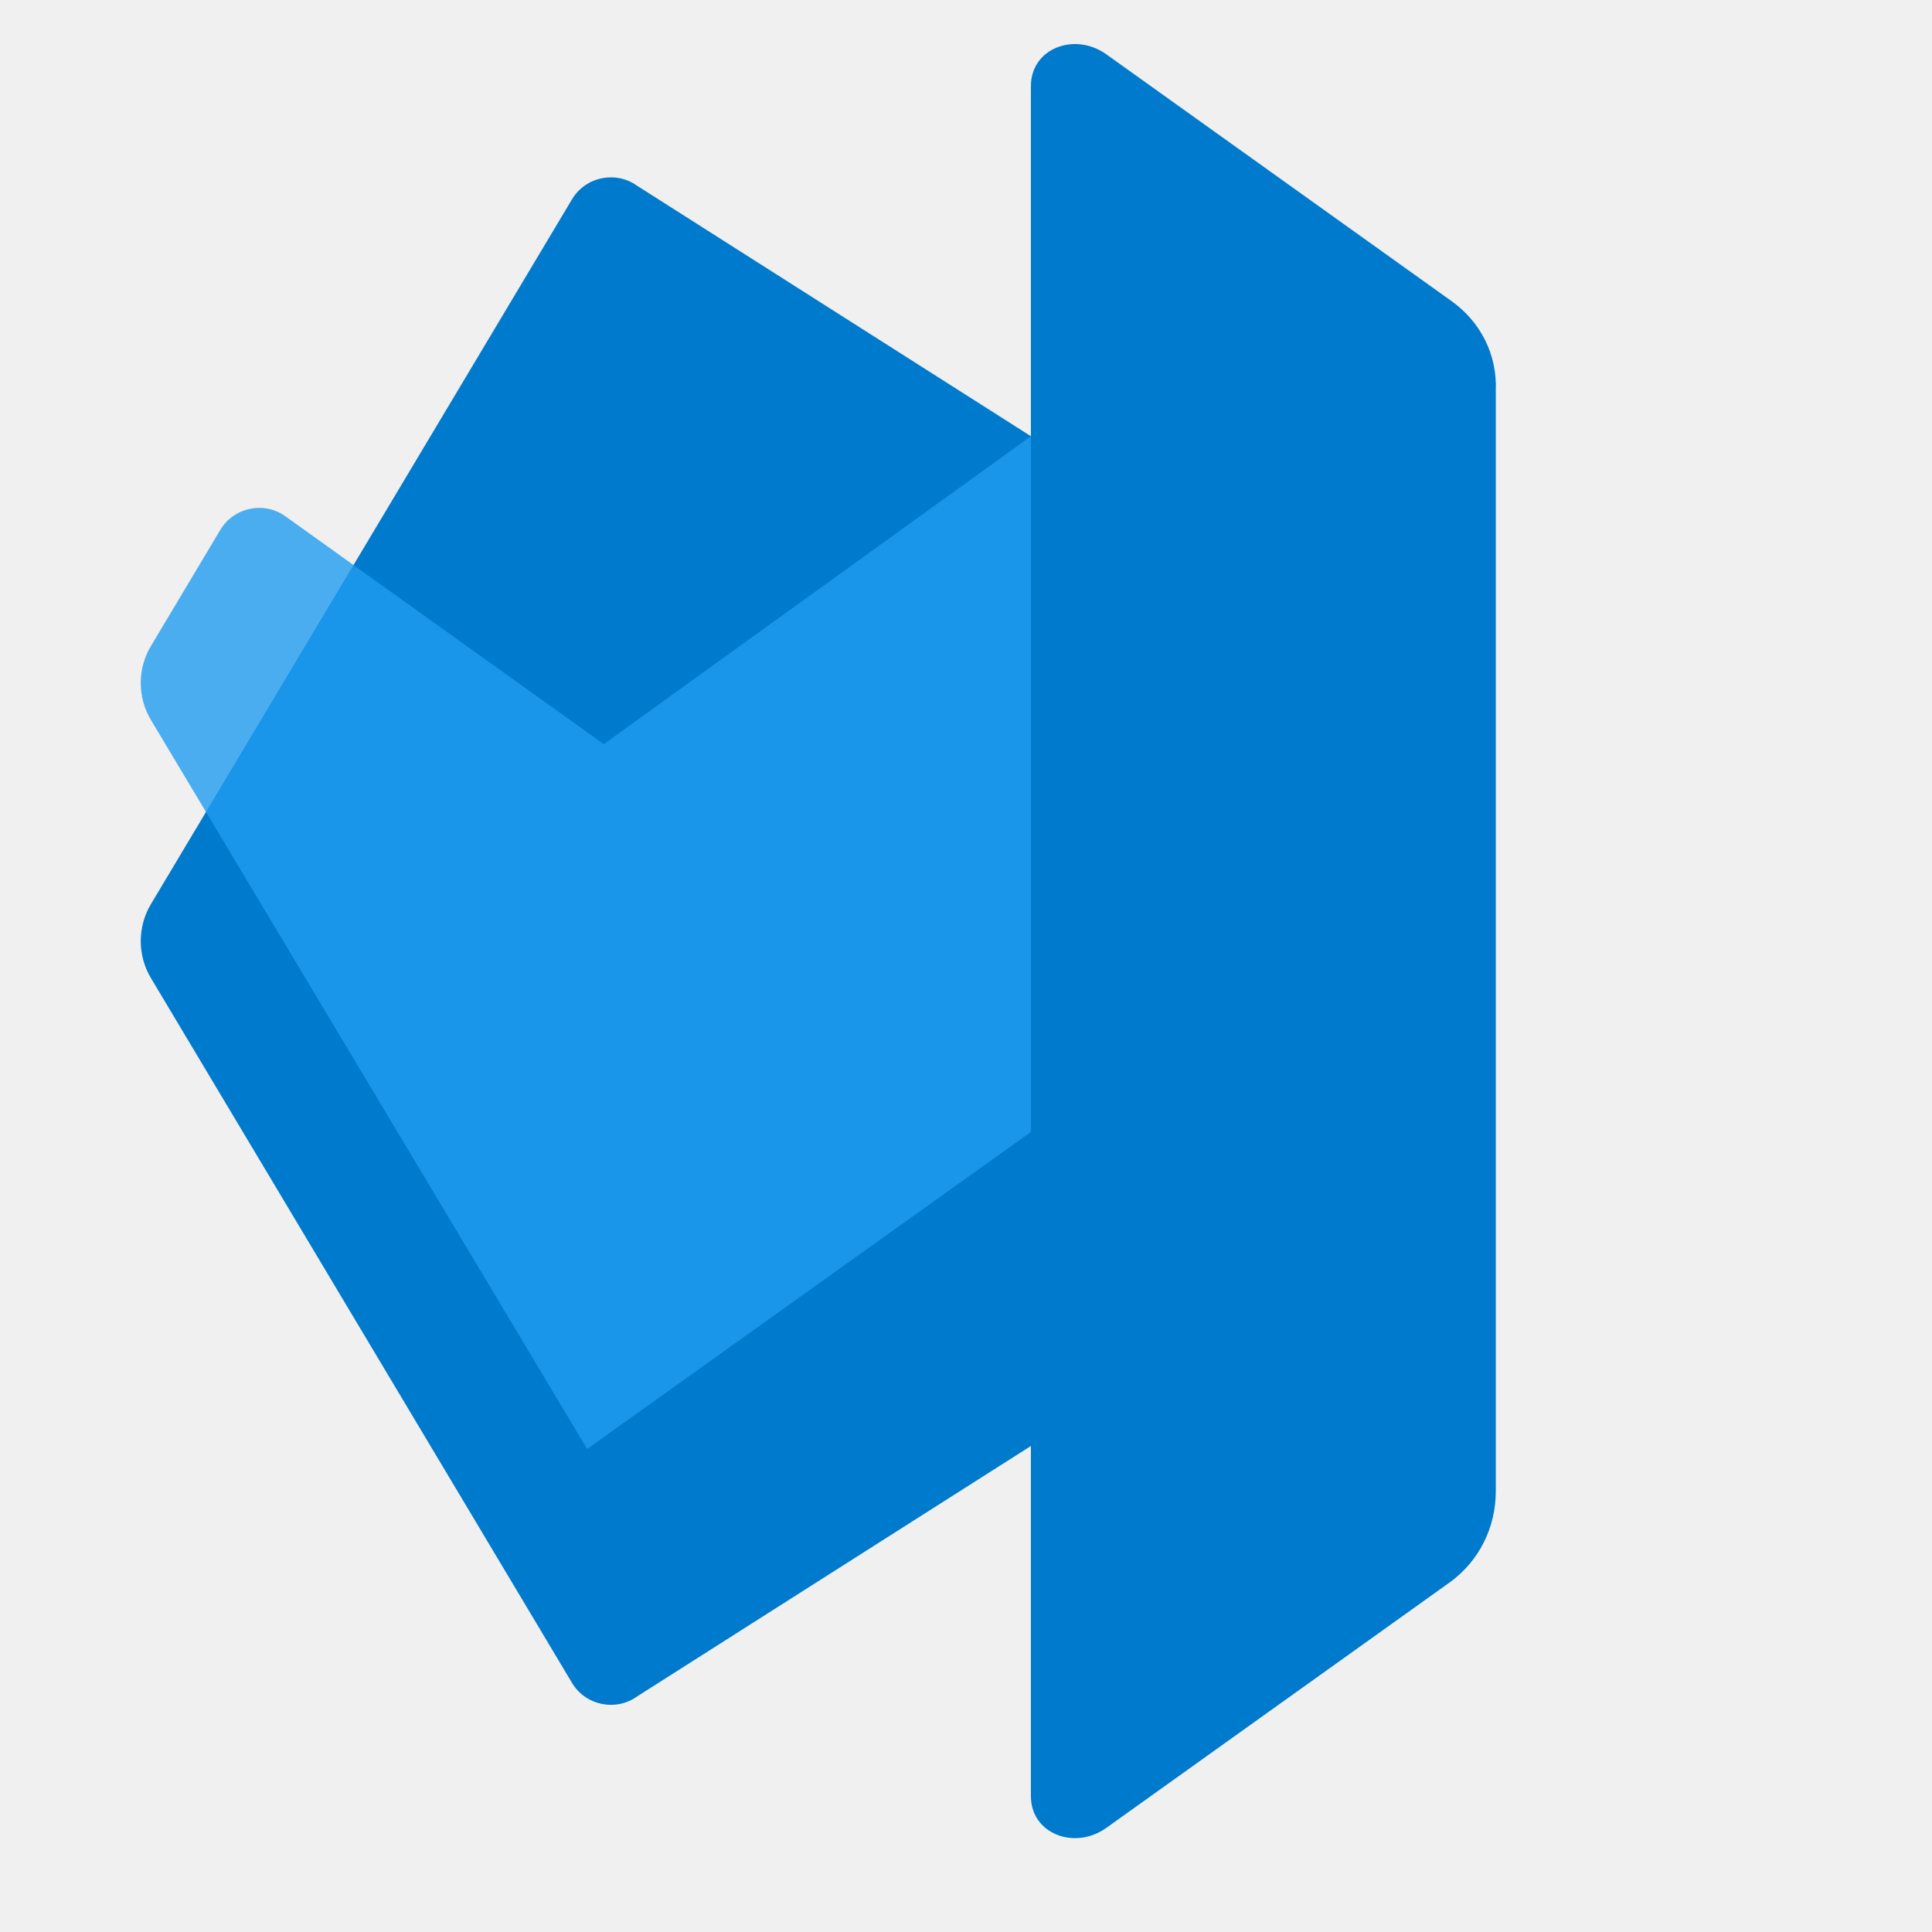
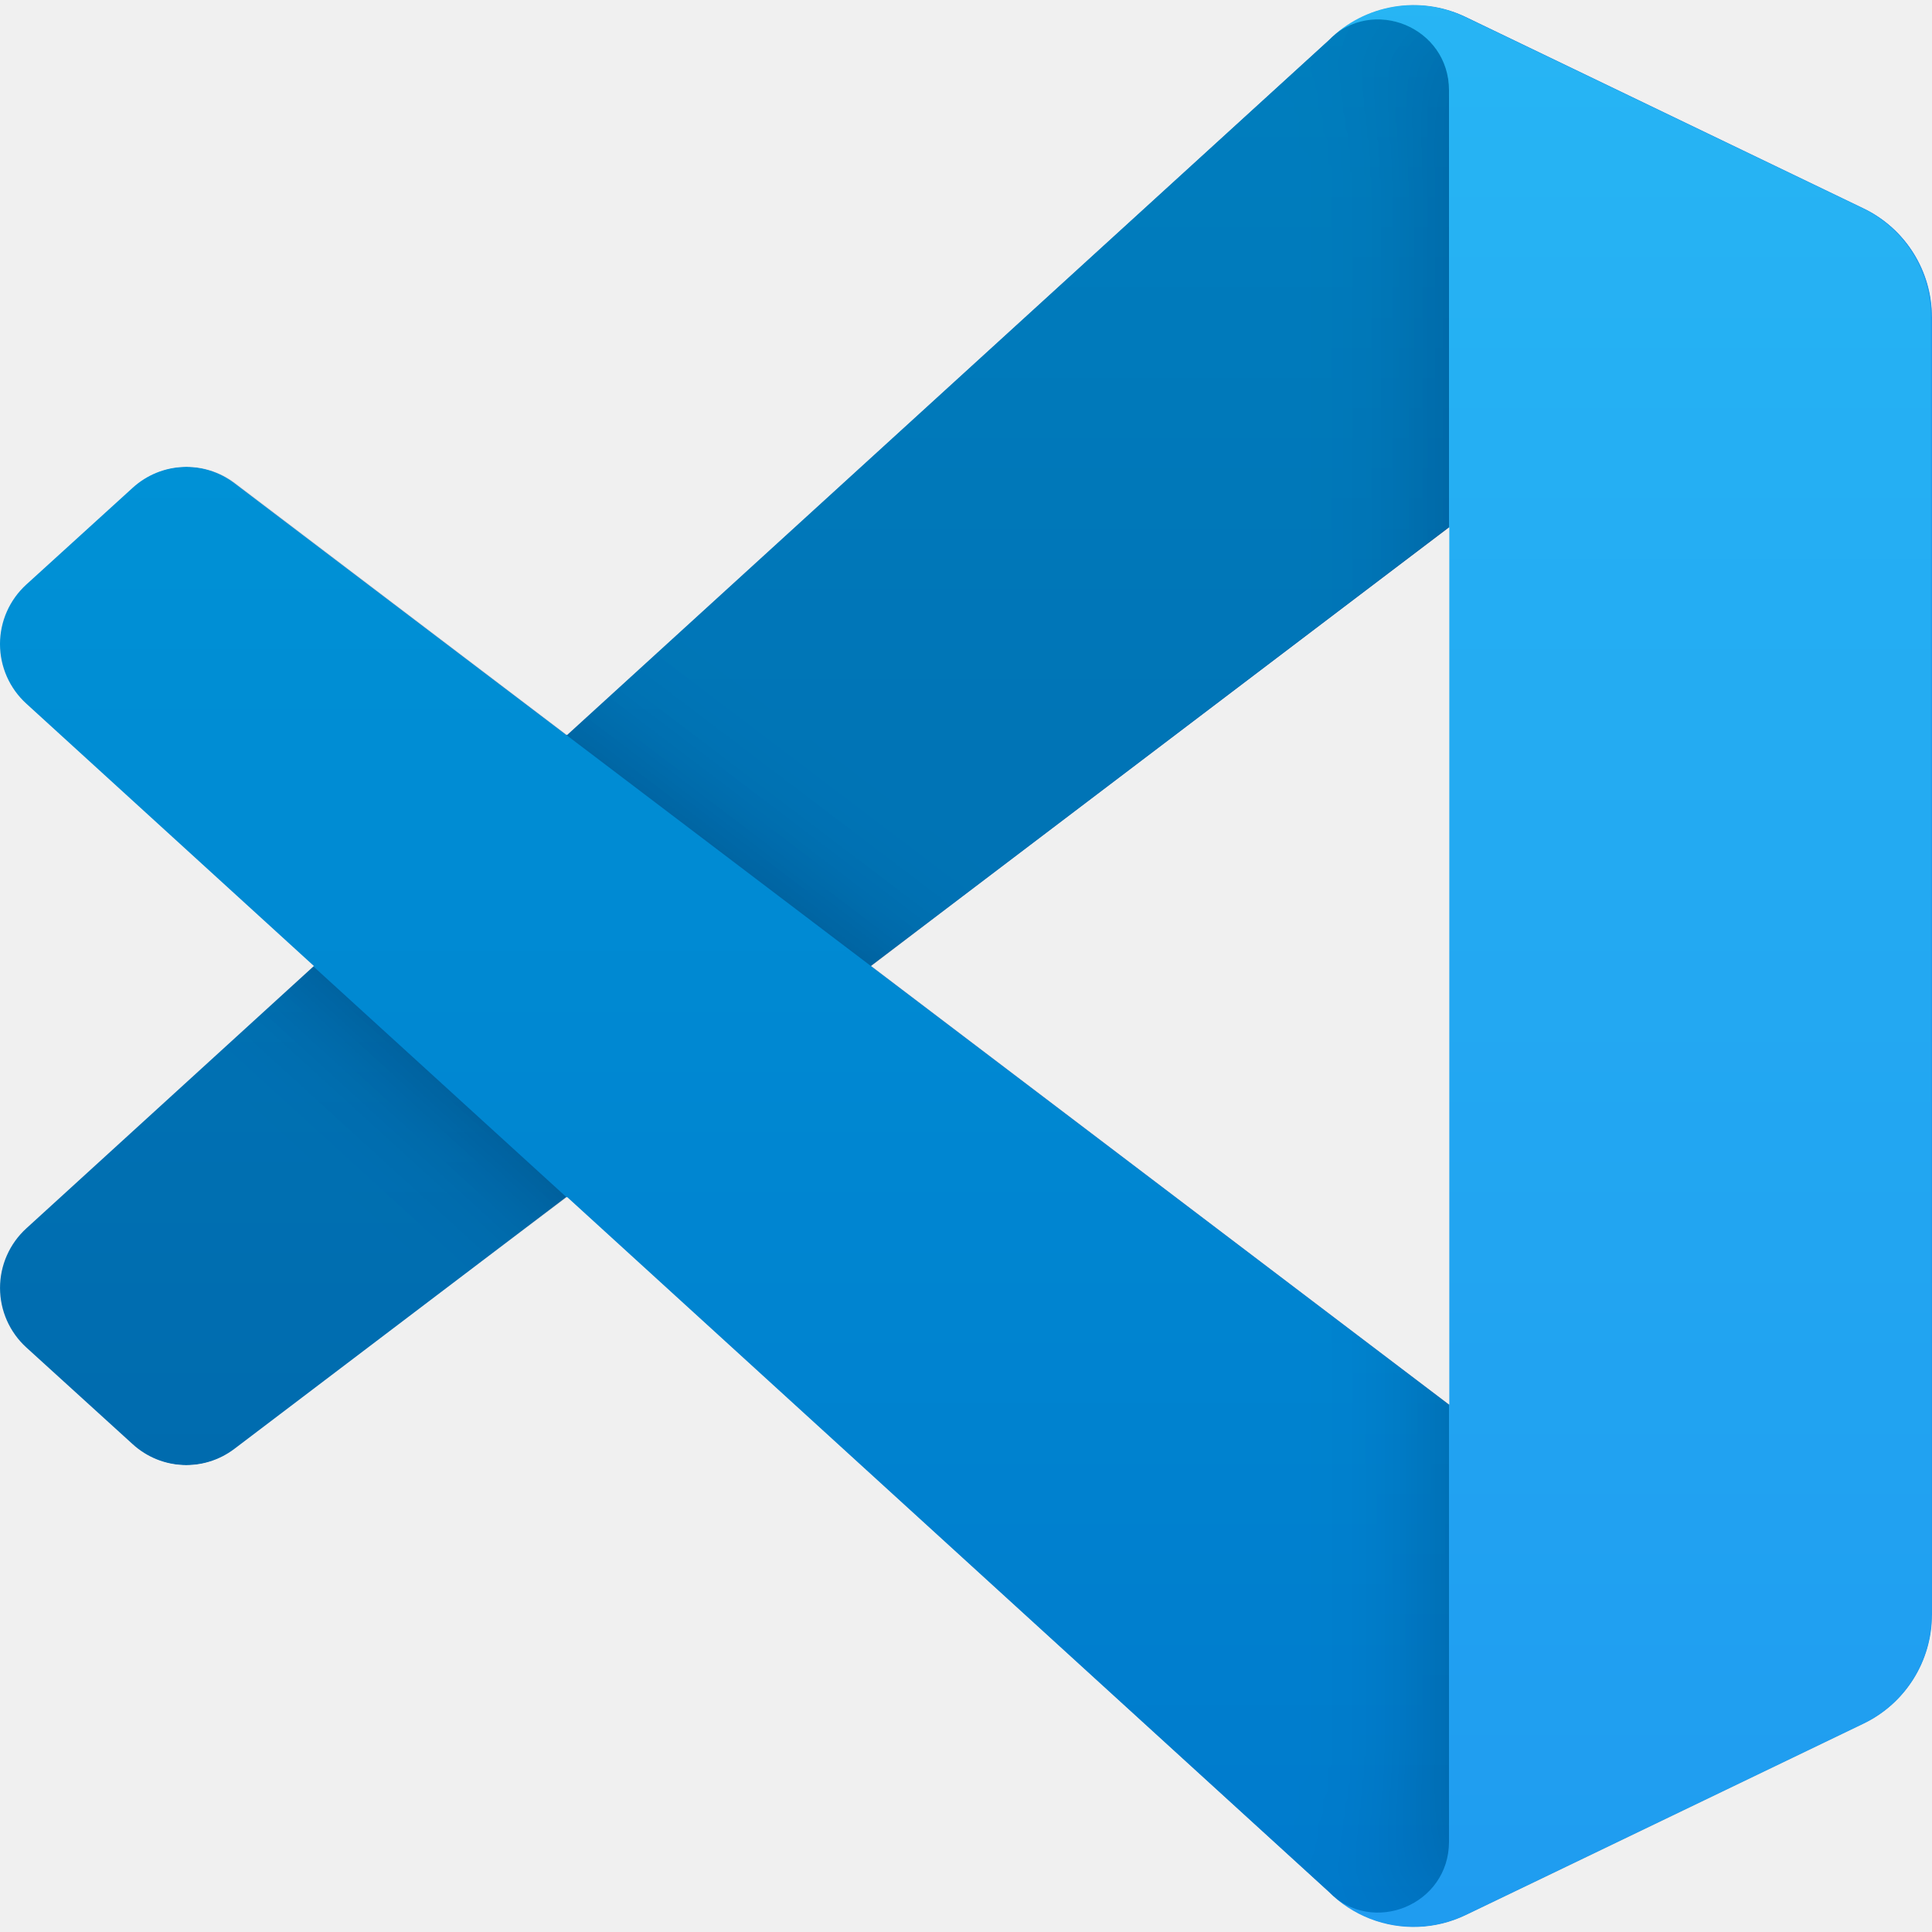
- <svg xmlns="http://www.w3.org/2000/svg" viewBox="0 0 128 128" width="40" height="40">
-   <path d="M96.1 19.9L73.3 3.6c-2.1-1.5-5-.4-5 2.1v23.2L42.2 12.3c-1.4-1-3.4-.6-4.3.9L10 59.9c-.9 1.5-.9 3.4 0 4.9l27.9 46.7c.9 1.5 2.9 1.9 4.3.9l26.1-16.6v23.2c0 2.5 2.9 3.6 5 2.1l22.8-16.3c1.9-1.4 3-3.6 3-6V25.9c.1-2.4-1-4.6-3-6z" fill="#007ACC" />
-   <path d="M68.3 28.9L40 49.3 18.9 34.2c-1.4-1-3.4-.6-4.3.9l-4.6 7.7c-.9 1.5-.9 3.4 0 4.9L38.9 96l29.4-21V28.9z" fill="#1F9CF0" opacity="0.8" />
-   <path d="M68.3 28.9L98 50.1 68.3 71.5V28.9z" fill="#007ACC" opacity="0.9" />
+ <svg xmlns="http://www.w3.org/2000/svg" viewBox="0 0 128 128">
+   <mask id="a" width="128" height="128" x="0" y="0" maskUnits="userSpaceOnUse" style="mask-type:alpha">
+     <path fill="#fff" fill-rule="evenodd" d="M90.767 127.126a7.968 7.968 0 0 0 6.35-.244l26.353-12.681a8 8 0 0 0 4.53-7.209V21.009a8 8 0 0 0-4.53-7.21L97.117 1.12a7.97 7.97 0 0 0-9.093 1.548l-50.45 46.026L15.6 32.013a5.328 5.328 0 0 0-6.807.302l-7.048 6.411a5.335 5.335 0 0 0-.006 7.888L20.796 64 1.74 81.387a5.336 5.336 0 0 0 .006 7.887l7.048 6.411a5.327 5.327 0 0 0 6.807.303l21.974-16.68 50.45 46.025a7.96 7.96 0 0 0 2.743 1.793Zm5.252-92.183L57.74 64l38.28 29.058V34.943Z" clip-rule="evenodd" />
+   </mask>
+   <g mask="url(#a)">
+     <path fill="#0065A9" d="M123.471 13.82 97.097 1.12A7.973 7.973 0 0 0 88 2.668L1.662 81.387a5.333 5.333 0 0 0 .006 7.887l7.052 6.411a5.333 5.333 0 0 0 6.811.303l103.971-78.875c3.488-2.646 8.498-.158 8.498 4.22v-.306a8.001 8.001 0 0 0-4.529-7.208Z" />
+     <g filter="url(#b)">
+       <path fill="#007ACC" d="m123.471 114.181-26.374 12.698A7.973 7.973 0 0 1 88 125.333L1.662 46.613a5.333 5.333 0 0 1 .006-7.887l7.052-6.411a5.333 5.333 0 0 1 6.811-.303l103.971 78.874c3.488 2.647 8.498.159 8.498-4.219v.306a8.001 8.001 0 0 1-4.529 7.208Z" />
+     </g>
+     <g filter="url(#c)">
+       <path fill="#1F9CF0" d="M97.098 126.882A7.977 7.977 0 0 1 88 125.333c2.952 2.952 8 .861 8-3.314V5.98c0-4.175-5.048-6.266-8-3.313a7.977 7.977 0 0 1 9.098-1.549L123.467 13.8A8 8 0 0 1 128 21.01v85.982a8 8 0 0 1-4.533 7.21l-26.369 12.681Z" />
+     </g>
+     <path fill="url(#d)" fill-rule="evenodd" d="M90.69 127.126a7.968 7.968 0 0 0 6.349-.244l26.353-12.681a8 8 0 0 0 4.53-7.21V21.009a8 8 0 0 0-4.53-7.21L97.039 1.12a7.97 7.97 0 0 0-9.093 1.548l-50.45 46.026-21.974-16.68a5.328 5.328 0 0 0-6.807.302l-7.048 6.411a5.336 5.336 0 0 0-.006 7.888L20.718 64 1.662 81.386a5.335 5.335 0 0 0 .006 7.888l7.048 6.411a5.328 5.328 0 0 0 6.807.303l21.975-16.681 50.45 46.026a7.959 7.959 0 0 0 2.742 1.793Zm5.252-92.184L57.662 64l38.28 29.057V34.943Z" clip-rule="evenodd" opacity="0.25" style="mix-blend-mode:overlay" />
+   </g>
+   <defs>
+     <filter id="b" width="144.744" height="113.408" x="-8.411" y="22.594" color-interpolation-filters="sRGB" filterUnits="userSpaceOnUse">
+       <feFlood flood-opacity="0" result="BackgroundImageFix" />
+       <feColorMatrix in="SourceAlpha" result="hardAlpha" values="0 0 0 0 0 0 0 0 0 0 0 0 0 0 0 0 0 0 127 0" />
+       <feOffset />
+       <feGaussianBlur stdDeviation="4.167" />
+       <feColorMatrix values="0 0 0 0 0 0 0 0 0 0 0 0 0 0 0 0 0 0 0.25 0" />
+       <feBlend in2="BackgroundImageFix" mode="overlay" result="effect1_dropShadow_1_36" />
+       <feBlend in="SourceGraphic" in2="effect1_dropShadow_1_36" result="shape" />
+     </filter>
+     <filter id="c" width="56.667" height="144.007" x="79.667" y="-8.004" color-interpolation-filters="sRGB" filterUnits="userSpaceOnUse">
+       <feFlood flood-opacity="0" result="BackgroundImageFix" />
+       <feColorMatrix in="SourceAlpha" result="hardAlpha" values="0 0 0 0 0 0 0 0 0 0 0 0 0 0 0 0 0 0 127 0" />
+       <feOffset />
+       <feGaussianBlur stdDeviation="4.167" />
+       <feColorMatrix values="0 0 0 0 0 0 0 0 0 0 0 0 0 0 0 0 0 0 0.25 0" />
+       <feBlend in2="BackgroundImageFix" mode="overlay" result="effect1_dropShadow_1_36" />
+       <feBlend in="SourceGraphic" in2="effect1_dropShadow_1_36" result="shape" />
+     </filter>
+     <linearGradient id="d" x1="63.922" x2="63.922" y1="0.33" y2="127.67" gradientUnits="userSpaceOnUse">
+       <stop stop-color="#fff" />
+       <stop offset="1" stop-color="#fff" stop-opacity="0" />
+     </linearGradient>
+   </defs>
</svg>
